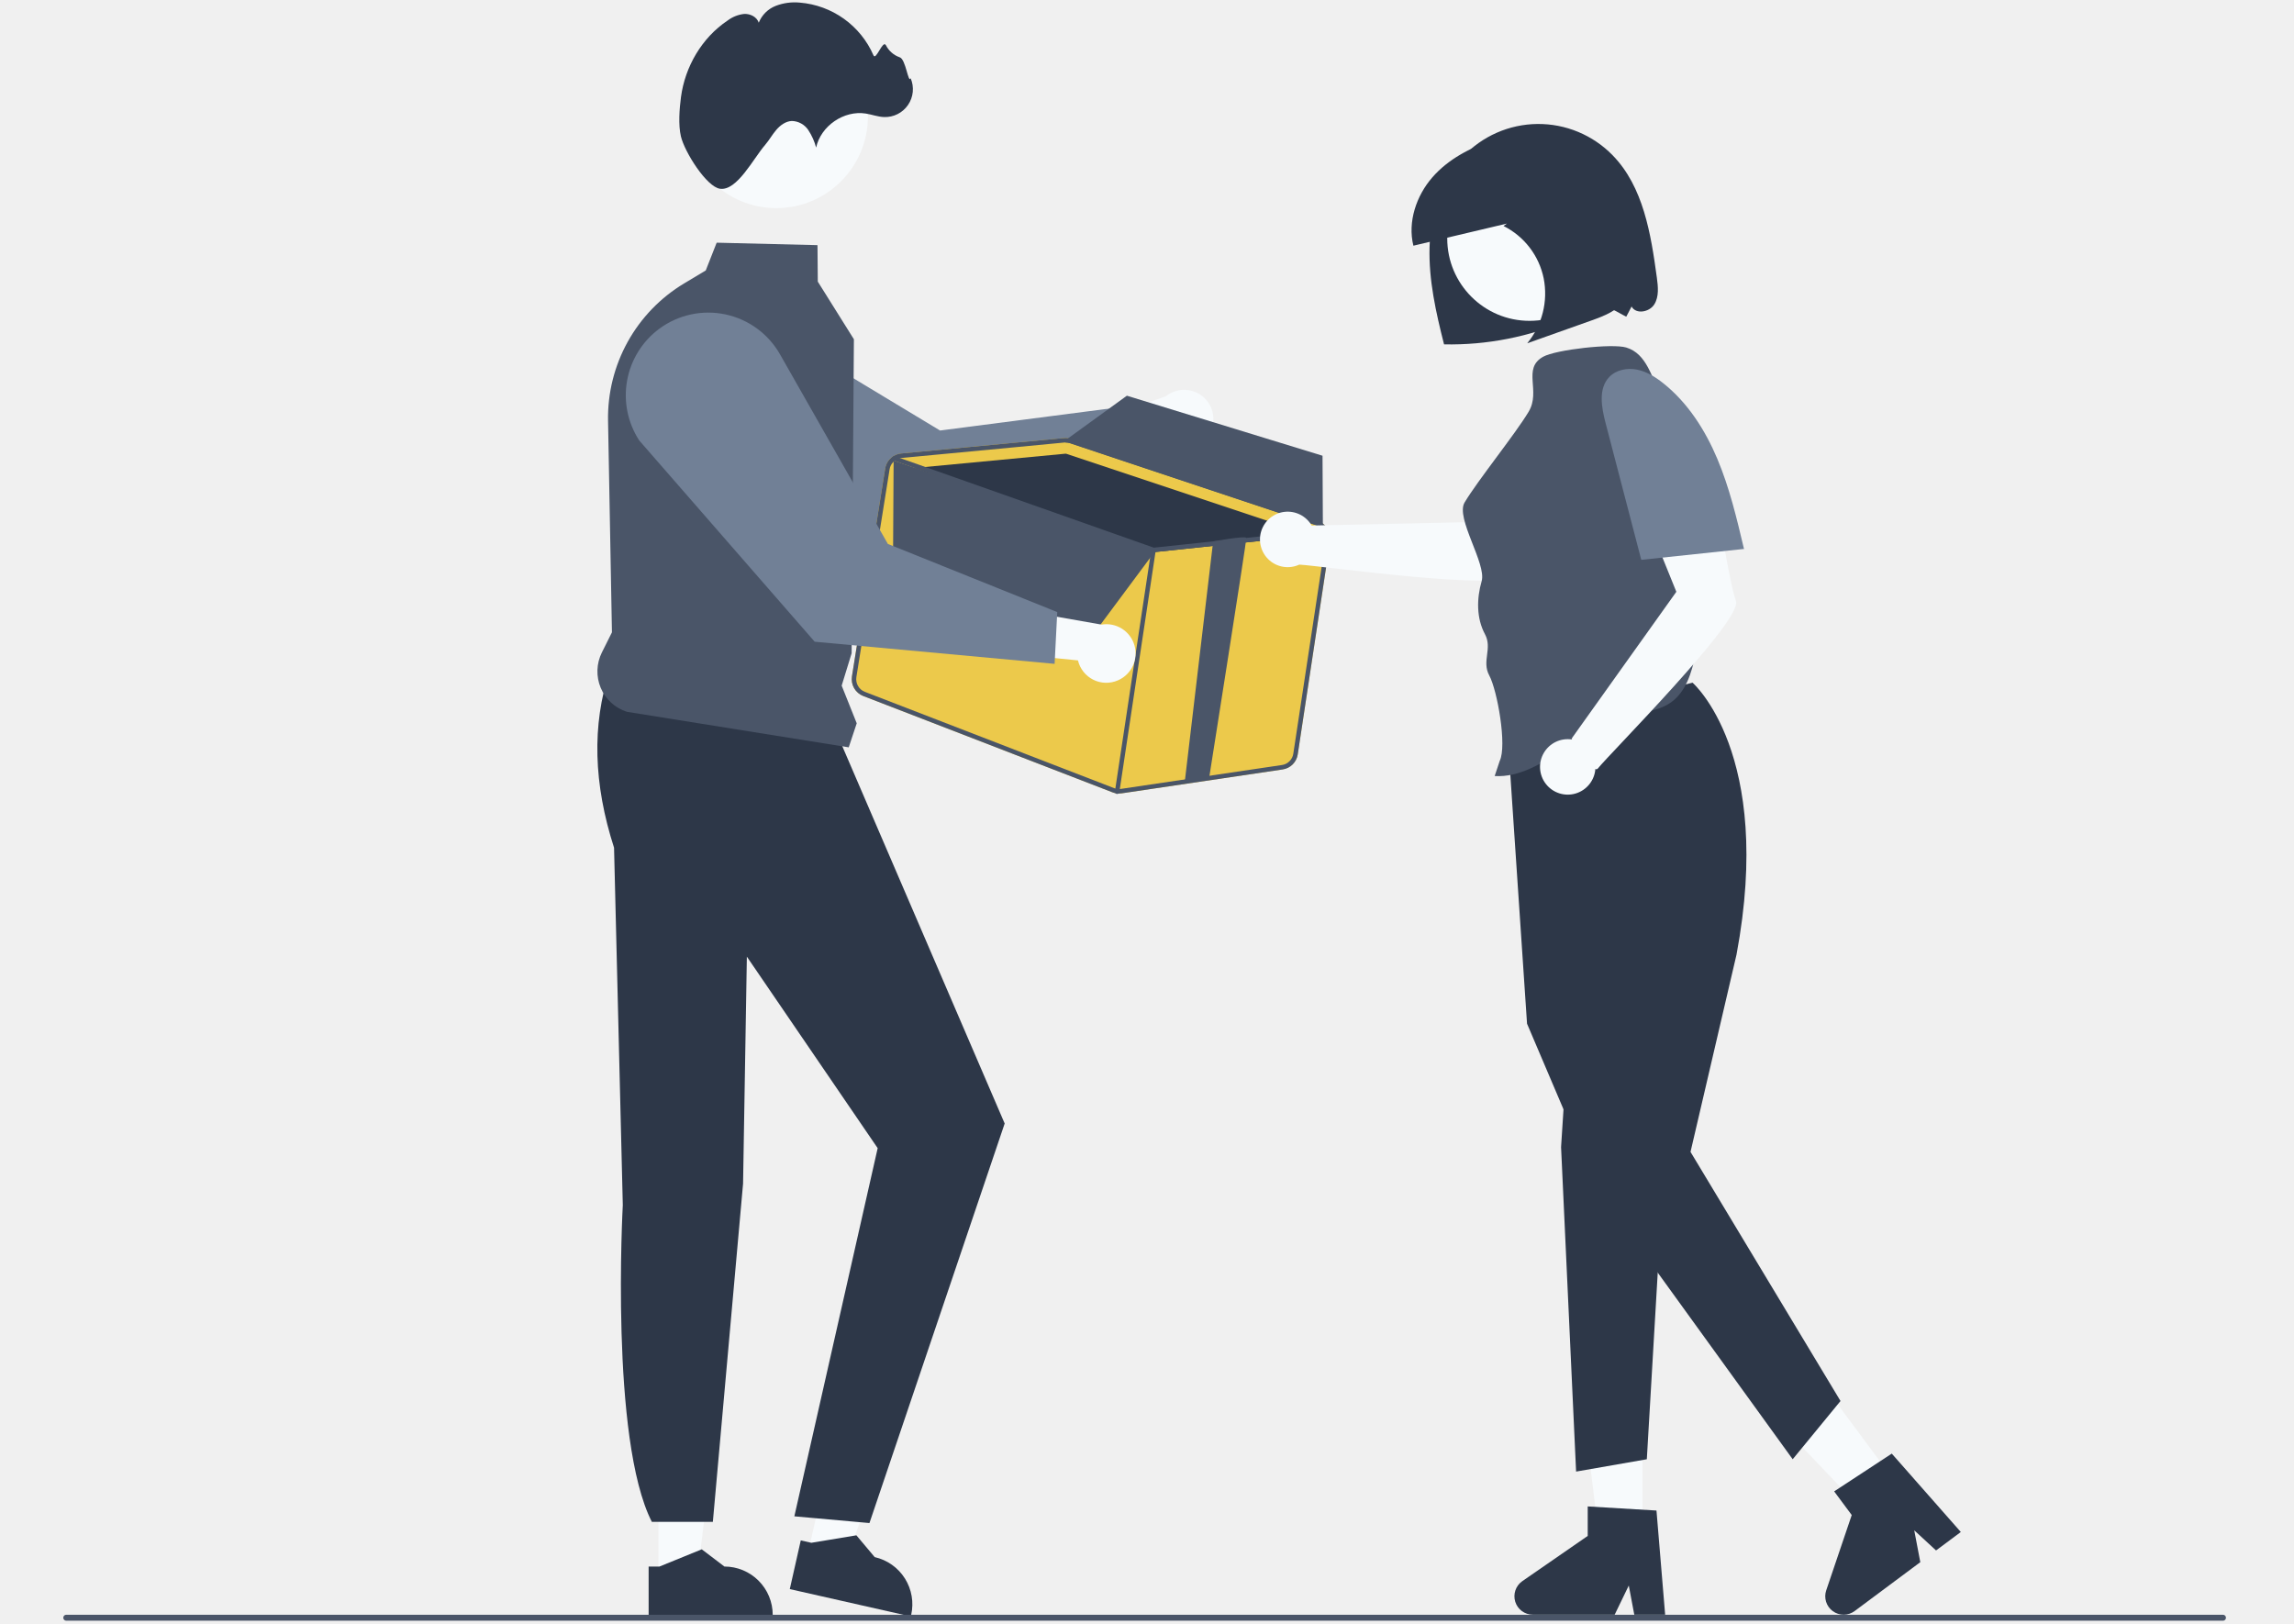
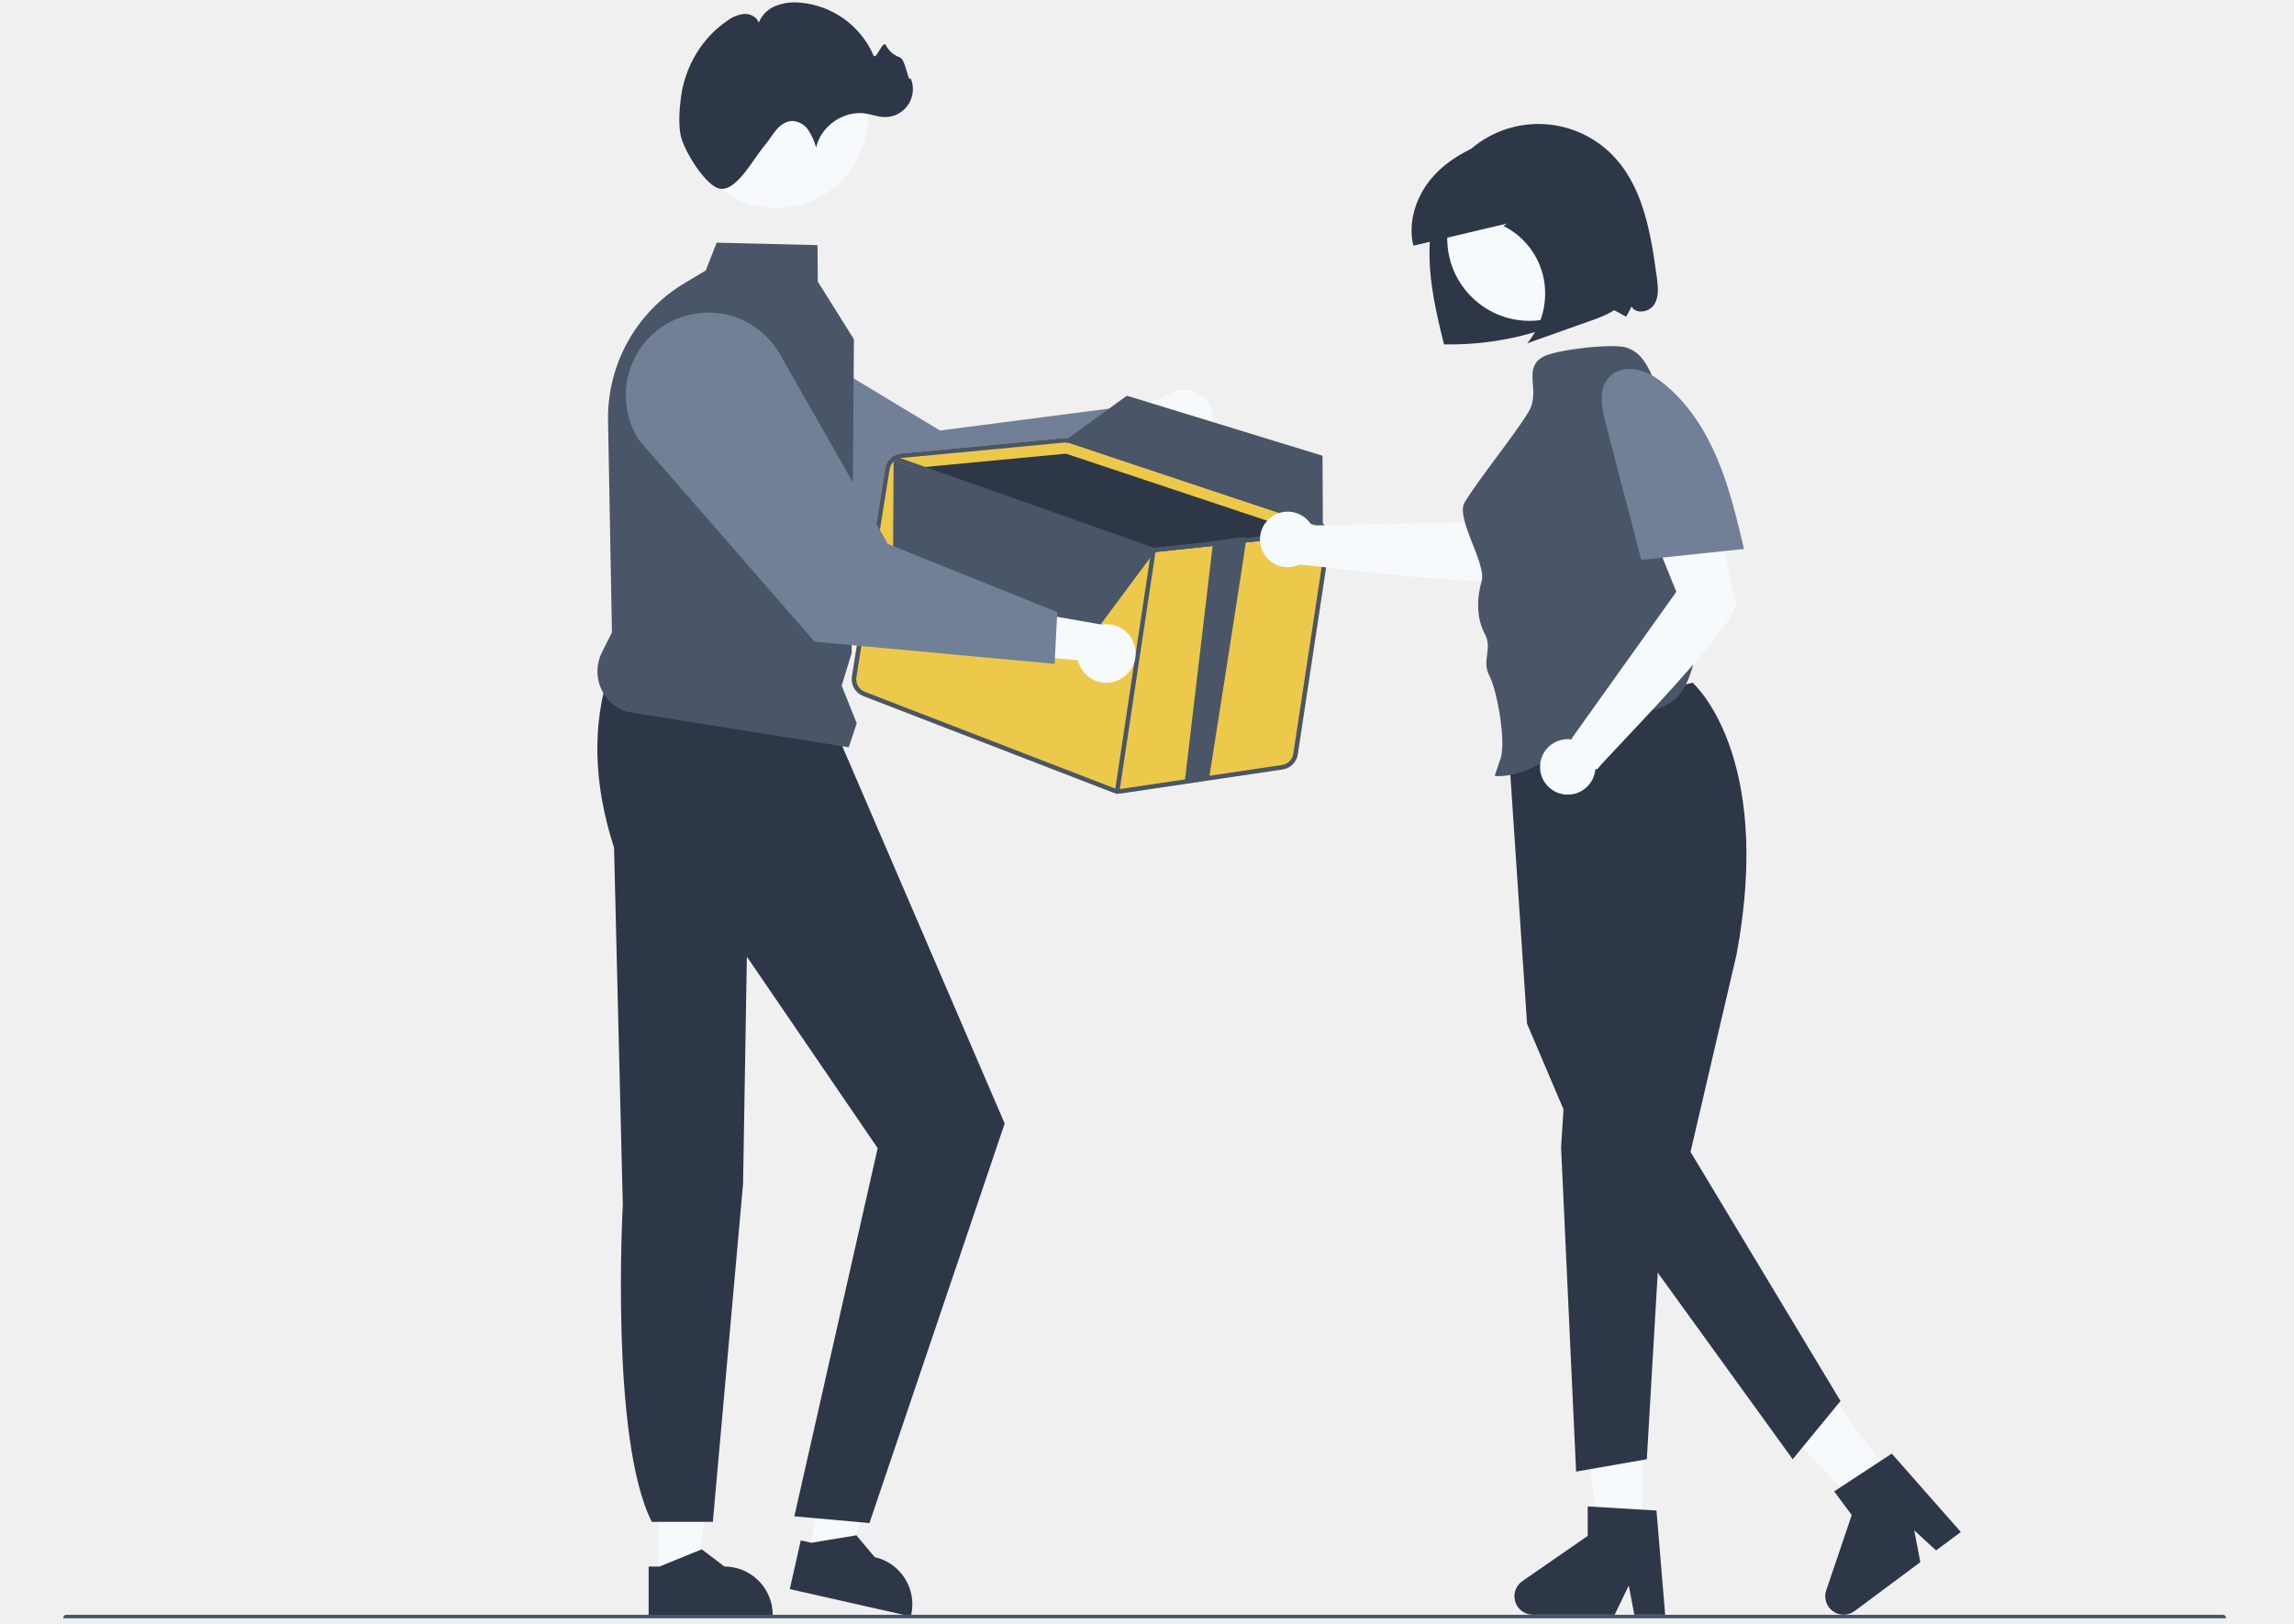
<svg xmlns="http://www.w3.org/2000/svg" width="472" height="334" viewBox="0 0 472 334" fill="none">
  <g clip-path="url(#clip0_291_1514)">
    <path d="M337.937 316.9H329.083L324.869 282.707H337.937V316.9Z" fill="#F7FAFC" />
    <path d="M342.611 332.26H336.261L335.128 326.258L332.225 332.26H315.384C314.577 332.26 313.79 332.002 313.14 331.523C312.49 331.044 312.01 330.369 311.769 329.598C311.529 328.826 311.542 327.998 311.805 327.234C312.068 326.469 312.568 325.81 313.233 325.35L326.681 316.051V309.983L340.827 310.828L342.611 332.26Z" fill="#2D3748" />
    <path d="M390.541 305.712L383.435 311.002L359.675 286.081L370.162 278.273L390.541 305.712Z" fill="#F7FAFC" />
    <path d="M403.445 315.246L398.35 319.04L393.863 314.9L395.111 321.451L381.597 331.513C380.949 331.995 380.164 332.257 379.357 332.261C378.55 332.266 377.762 332.011 377.11 331.536C376.457 331.06 375.973 330.388 375.729 329.617C375.485 328.847 375.493 328.019 375.753 327.253L381.002 311.756L377.386 306.887L389.241 299.114L403.445 315.246Z" fill="#2D3748" />
    <path d="M348.246 140.479C348.246 140.479 365.046 155.011 357.294 196.437L347.831 237.028L378.693 288.289L368.853 300.275L328.732 244.791L314.194 210.646L310.114 149.876L348.246 140.479Z" fill="#2D3748" />
    <path d="M322.207 220.377L321.197 236.045L324.289 302.812L338.84 300.275L341.62 252.738L322.207 220.377Z" fill="#2D3748" />
    <path d="M135.479 324.94L143.397 324.939L147.164 294.361L135.478 294.361L135.479 324.94Z" fill="#F7FAFC" />
    <path d="M133.459 322.352L135.688 322.352L144.39 318.809L149.053 322.351H149.054C151.689 322.351 154.217 323.399 156.08 325.265C157.944 327.131 158.991 329.662 158.991 332.3V332.624L133.46 332.625L133.459 322.352Z" fill="#2D3748" />
    <path d="M166.164 319.944L173.887 321.69L184.289 292.693L172.89 290.116L166.164 319.944Z" fill="#F7FAFC" />
    <path d="M164.763 316.974L166.937 317.465L176.204 315.928L179.973 320.412L179.974 320.412C182.545 320.994 184.78 322.574 186.187 324.805C187.594 327.036 188.059 329.735 187.478 332.309L187.407 332.624L162.503 326.995L164.763 316.974Z" fill="#2D3748" />
    <path d="M125.451 137.998C121.738 149.208 122.131 161.376 126.343 174.436L128.144 247.968C128.144 247.968 125.461 296.188 134.118 313.156H146.673L152.889 243.564L153.67 196.853L180.586 236.261L163.442 312.018L178.895 313.402L206.715 231.187L172.39 151.425L125.451 137.998Z" fill="#2D3748" />
    <path d="M308.279 135.079C308.114 135.776 308.125 136.504 308.31 137.196C308.495 137.889 308.849 138.524 309.341 139.046C309.594 139.313 309.148 139.668 308.897 139.404C308.357 138.825 307.966 138.122 307.76 137.358C307.554 136.593 307.537 135.79 307.713 135.017C307.723 134.943 307.761 134.876 307.82 134.829C307.878 134.782 307.952 134.759 308.026 134.764C308.101 134.773 308.17 134.811 308.217 134.869C308.265 134.928 308.287 135.003 308.279 135.079Z" fill="#E2E8F0" />
    <path d="M248.411 89.913C247.882 90.61 247.206 91.183 246.432 91.59C245.658 91.998 244.804 92.23 243.93 92.271C243.056 92.313 242.184 92.162 241.375 91.829C240.566 91.496 239.84 90.99 239.247 90.346L219.749 98.836L221.648 87.938L239.873 81.546C241.02 80.621 242.466 80.15 243.937 80.221C245.407 80.292 246.801 80.901 247.854 81.932C248.906 82.964 249.544 84.346 249.647 85.817C249.75 87.287 249.31 88.745 248.411 89.913Z" fill="#F7FAFC" />
    <path d="M235.4 93.316L190.112 113.513L190.015 113.478L138.398 95.062C134.553 93.05 131.622 89.643 130.205 85.538C128.787 81.433 128.991 76.941 130.773 72.981C131.762 70.793 133.201 68.84 134.998 67.249C136.794 65.659 138.907 64.467 141.197 63.753C143.486 63.039 145.901 62.819 148.282 63.106C150.663 63.394 152.956 64.183 155.01 65.422L193.423 88.589L230.671 83.756L235.4 93.316Z" fill="#718096" />
    <path d="M458 332.886C458 332.966 457.984 333.046 457.954 333.121C457.923 333.196 457.878 333.264 457.821 333.321C457.764 333.378 457.696 333.423 457.621 333.454C457.547 333.485 457.467 333.5 457.386 333.5H13.631C13.468 333.5 13.312 333.435 13.197 333.32C13.082 333.205 13.017 333.049 13.017 332.886C13.017 332.723 13.082 332.566 13.197 332.451C13.312 332.336 13.468 332.271 13.631 332.271H457.386C457.467 332.271 457.547 332.287 457.621 332.317C457.696 332.348 457.764 332.393 457.821 332.45C457.878 332.508 457.923 332.575 457.954 332.65C457.984 332.725 458 332.805 458 332.886Z" fill="#4A5568" />
    <path d="M174.629 153.781L128.976 146.469C127.779 146.085 126.678 145.447 125.751 144.597C124.823 143.747 124.091 142.706 123.603 141.546C123.115 140.386 122.884 139.134 122.925 137.876C122.966 136.617 123.278 135.383 123.841 134.257L125.911 130.111L125.107 86.55C125.01 80.884 126.405 75.292 129.152 70.337C131.899 65.382 135.901 61.239 140.755 58.324L145.207 55.659L147.457 49.938L168.203 50.445L168.264 57.948L175.693 69.81L175.693 69.859L175.227 134.422L173.179 141.085L176.275 148.835L174.629 153.781Z" fill="#4A5568" />
    <path d="M159.73 42.825C170.141 42.825 178.58 34.376 178.58 23.952C178.58 13.529 170.141 5.079 159.73 5.079C149.319 5.079 140.88 13.529 140.88 23.952C140.88 34.376 149.319 42.825 159.73 42.825Z" fill="#F7FAFC" />
    <path d="M140.101 28.066C139.539 25.695 139.797 22.358 140.115 19.97C140.948 13.71 144.42 7.759 149.695 4.233C150.695 3.473 151.884 3 153.133 2.866C154.381 2.813 155.734 3.482 156.117 4.673C156.431 3.887 156.903 3.174 157.503 2.578C158.103 1.982 158.819 1.516 159.606 1.208C161.188 0.601 162.889 0.372 164.574 0.538C167.841 0.807 170.974 1.957 173.641 3.866C176.307 5.775 178.408 8.37 179.72 11.378C180.224 12.575 181.63 8.152 182.268 9.283C182.854 10.46 183.877 11.359 185.117 11.79C186.367 12.139 186.875 17.296 187.367 16.093C187.749 16.982 187.899 17.953 187.805 18.915C187.711 19.878 187.376 20.801 186.829 21.599C186.283 22.397 185.544 23.043 184.681 23.478C183.818 23.913 182.859 24.122 181.894 24.085C180.622 24.038 179.405 23.569 178.148 23.367C173.652 22.646 168.884 25.91 167.923 30.366C167.579 29.077 167.029 27.853 166.295 26.74C165.922 26.186 165.423 25.73 164.839 25.408C164.254 25.087 163.602 24.91 162.935 24.892C161.656 24.939 160.532 25.777 159.702 26.752C158.872 27.728 158.249 28.866 157.413 29.836C154.96 32.684 151.642 39.324 148.147 38.839C145.388 38.457 140.869 31.304 140.101 28.066Z" fill="#2D3748" />
    <path d="M273.677 111.299C273.809 110.439 273.632 109.56 273.179 108.817C272.725 108.075 272.023 107.517 271.197 107.243L220.434 90.316C219.947 90.153 219.432 90.094 218.921 90.142L206.197 91.347L198.897 92.04L185.424 93.315C184.611 93.393 183.846 93.739 183.25 94.298C182.654 94.858 182.261 95.6 182.131 96.408L175.291 139.19C175.161 140.024 175.32 140.878 175.74 141.61C176.161 142.342 176.818 142.908 177.604 143.216L228.897 163.039C229.138 163.133 229.388 163.2 229.643 163.24C230.015 163.3 230.393 163.303 230.766 163.248L263.91 158.33C264.692 158.217 265.416 157.854 265.976 157.296C266.535 156.738 266.9 156.014 267.017 155.232L273.677 111.299Z" fill="#ECC94B" />
    <path d="M178.767 140.201L230.06 160.024C230.135 160.054 230.216 160.063 230.296 160.052L263.436 155.134C263.534 155.12 263.625 155.075 263.695 155.005C263.765 154.935 263.811 154.844 263.825 154.746L270.489 110.813C270.504 110.706 270.482 110.597 270.425 110.504C270.369 110.412 270.282 110.342 270.18 110.306L269.839 110.19L219.413 93.382C219.39 93.374 219.367 93.368 219.342 93.365C219.303 93.358 219.263 93.356 219.224 93.359L188.19 96.299L185.727 96.53C185.626 96.541 185.531 96.585 185.457 96.654C185.383 96.724 185.334 96.816 185.317 96.917L178.478 139.696C178.461 139.801 178.481 139.908 178.533 140C178.586 140.092 178.668 140.163 178.767 140.201Z" fill="#ECC94B" />
    <path d="M188.19 96.299L219.224 93.359C219.264 93.356 219.303 93.358 219.343 93.365C219.367 93.368 219.39 93.374 219.413 93.382L269.839 110.19L256.538 111.6L251.56 112.125L237.395 113.624C237.354 113.626 237.312 113.625 237.271 113.622C237.246 113.614 237.22 113.607 237.19 113.599L188.19 96.299Z" fill="#2D3748" />
    <path d="M177.603 143.218L228.896 163.041C229.138 163.134 229.389 163.2 229.645 163.237C230.016 163.299 230.395 163.303 230.768 163.251L263.908 158.333C264.69 158.219 265.414 157.856 265.974 157.298C266.534 156.739 266.9 156.015 267.017 155.233L273.676 111.299C273.775 110.652 273.7 109.99 273.46 109.38C273.427 109.299 273.393 109.218 273.354 109.142C273.09 108.585 272.688 108.105 272.186 107.748C271.884 107.531 271.551 107.361 271.198 107.244L271.138 107.223L220.437 90.315C220.23 90.249 220.018 90.198 219.804 90.161C219.511 90.12 219.214 90.114 218.919 90.144L206.198 91.345L198.897 92.042L185.423 93.316C184.871 93.367 184.339 93.543 183.866 93.831C183.829 93.849 183.794 93.87 183.761 93.894C183.738 93.909 183.715 93.926 183.694 93.944C183.281 94.227 182.929 94.591 182.661 95.014C182.392 95.436 182.213 95.91 182.133 96.404L175.288 139.189C175.159 140.024 175.318 140.878 175.738 141.611C176.159 142.344 176.817 142.911 177.603 143.218ZM183.041 96.554C183.124 96.041 183.351 95.562 183.696 95.174C183.8 95.049 183.917 94.935 184.045 94.834C184.392 94.552 184.804 94.36 185.243 94.274C185.33 94.256 185.418 94.244 185.506 94.237L208.194 92.091L219.008 91.061C219.081 91.052 219.149 91.053 219.216 91.049C219.38 91.046 219.544 91.058 219.705 91.086C219.854 91.105 220 91.14 220.141 91.19L270.902 108.118C270.942 108.133 270.977 108.146 271.017 108.16C271.479 108.332 271.884 108.628 272.19 109.015C272.431 109.311 272.607 109.654 272.707 110.023C272.806 110.392 272.827 110.778 272.768 111.155L266.103 155.093C266.015 155.679 265.742 156.222 265.323 156.64C264.905 157.059 264.363 157.332 263.777 157.418L230.632 162.335C230.158 162.404 229.674 162.348 229.228 162.175L177.934 142.358C177.346 142.126 176.854 141.701 176.539 141.152C176.225 140.603 176.105 139.964 176.201 139.339L183.041 96.554Z" fill="#4A5568" />
    <path d="M183.584 94.177C183.611 94.1 183.659 94.031 183.722 93.978C183.743 93.961 183.765 93.946 183.789 93.933C183.81 93.924 183.832 93.911 183.854 93.902C183.957 93.861 184.071 93.859 184.175 93.897L185.243 94.274L237.401 112.696L249.608 111.404L256.439 110.683L270.897 109.15L272.19 109.015L272.441 108.987C272.549 108.977 272.658 109.005 272.747 109.067C272.837 109.128 272.902 109.22 272.932 109.324C272.939 109.348 272.944 109.373 272.946 109.398C272.956 109.498 272.934 109.598 272.883 109.684C272.832 109.77 272.754 109.836 272.662 109.874C272.621 109.891 272.578 109.903 272.534 109.909L270.776 110.093L256.538 111.6L251.56 112.125L237.395 113.624C237.354 113.626 237.312 113.625 237.271 113.622C237.246 113.615 237.22 113.607 237.19 113.599L184.045 94.834L183.864 94.77C183.823 94.756 183.784 94.735 183.751 94.707C183.67 94.648 183.611 94.565 183.581 94.47C183.551 94.374 183.552 94.272 183.584 94.177Z" fill="#4A5568" />
    <path d="M229.784 163.372C229.664 163.353 229.557 163.287 229.485 163.188C229.413 163.09 229.383 162.968 229.401 162.847L236.889 113.095C236.908 112.974 236.973 112.866 237.071 112.793C237.17 112.72 237.293 112.69 237.414 112.708L237.418 112.708C237.538 112.728 237.646 112.794 237.717 112.892C237.789 112.99 237.819 113.113 237.801 113.233L230.313 162.985C230.295 163.106 230.229 163.215 230.131 163.287C230.032 163.36 229.909 163.391 229.788 163.372L229.784 163.372Z" fill="#4A5568" />
    <path d="M248.765 160.216L243.785 160.742L249.61 111.403C249.61 111.403 256.261 110.197 256.439 110.681C256.549 110.969 248.812 159.899 248.765 160.216Z" fill="#4A5568" />
    <path d="M183.866 94.769L183.731 117.269L223.515 132.447L237.801 113.233L183.866 94.769Z" fill="#4A5568" />
    <path d="M272.191 109.015C271.858 108.597 271.411 108.285 270.903 108.118L220.143 91.19C220.001 91.142 219.855 91.107 219.706 91.084C219.544 91.056 219.38 91.043 219.216 91.047L219.298 90.532L219.806 90.163L231.86 81.426L272.115 93.778L272.185 107.749L272.191 109.015Z" fill="#4A5568" />
    <path d="M230.001 140.004C229.199 140.353 228.33 140.522 227.456 140.498C226.581 140.475 225.723 140.259 224.941 139.868C224.158 139.476 223.471 138.917 222.928 138.231C222.385 137.544 221.998 136.747 221.796 135.895L200.641 133.755L207.621 125.179L226.639 128.526C228.092 128.28 229.583 128.577 230.832 129.359C232.08 130.141 232.998 131.355 233.413 132.77C233.827 134.185 233.709 135.703 233.08 137.036C232.451 138.369 231.356 139.426 230.001 140.004Z" fill="#F7FAFC" />
    <path d="M216.99 136.602L167.621 132.048L167.554 131.97L131.523 90.635C129.152 86.998 128.259 82.591 129.028 78.316C129.796 74.041 132.168 70.222 135.657 67.641C137.587 66.216 139.797 65.217 142.141 64.709C144.485 64.201 146.91 64.197 149.256 64.695C151.602 65.193 153.816 66.183 155.752 67.599C157.688 69.016 159.303 70.827 160.49 72.913L182.682 111.928L217.534 125.948L216.99 136.602Z" fill="#718096" />
    <path d="M340.902 57.112C339.676 48.108 338.138 38.441 331.796 31.942C329.783 29.879 327.374 28.246 324.714 27.141C322.055 26.036 319.199 25.482 316.319 25.512C313.439 25.541 310.596 26.155 307.959 27.315C305.323 28.475 302.948 30.157 300.979 32.261C296.362 37.192 294.323 44.117 294.136 50.874C293.949 57.63 295.452 64.312 297.12 70.862C305.943 71.038 314.702 69.312 322.8 65.801C324.826 64.921 326.818 63.926 328.958 63.381C331.097 62.836 332.622 64.208 334.613 65.164L335.705 63.07C336.599 64.736 339.369 64.242 340.373 62.64C341.377 61.038 341.157 58.986 340.902 57.112Z" fill="#2D3748" />
    <path d="M305.926 107.367L269.883 108.139C269.329 107.181 268.51 106.404 267.523 105.904C266.537 105.404 265.427 105.202 264.329 105.322C263.23 105.442 262.189 105.879 261.334 106.58C260.479 107.281 259.846 108.216 259.511 109.271C259.177 110.326 259.157 111.456 259.452 112.522C259.747 113.589 260.345 114.546 261.174 115.278C262.003 116.011 263.027 116.486 264.12 116.646C265.214 116.806 266.331 116.645 267.335 116.182C272.115 116.454 309.514 121.768 311.745 118.343C314.01 114.867 326.098 102.599 326.098 102.599L316.806 89.355L305.926 107.367Z" fill="#F7FAFC" />
    <path d="M314.709 66.02C324.062 66.02 331.644 58.429 331.644 49.065C331.644 39.7 324.062 32.109 314.709 32.109C305.356 32.109 297.775 39.7 297.775 49.065C297.775 58.429 305.356 66.02 314.709 66.02Z" fill="#F7FAFC" />
    <path d="M341.832 81.688C339.837 77.711 338.867 72.799 334.613 71.51C331.74 70.639 320.12 71.944 317.501 73.413C313.146 75.858 317.093 80.438 314.523 84.725C311.73 89.384 304.139 98.736 301.345 103.396C299.425 106.599 305.893 116.002 304.855 119.59C303.817 123.179 303.767 127.207 305.536 130.496C307.119 133.441 304.828 136.046 306.42 138.985C308.076 142.043 310.108 153.473 308.567 156.59L307.535 159.689C317.773 160.291 326.38 148.046 336.554 146.756C339.081 146.435 341.705 146.017 343.787 144.548C346.855 142.385 348.067 138.46 348.825 134.781C352.472 116.798 350.011 98.11 341.832 81.688Z" fill="#4A5568" />
    <path d="M357.181 123.676C355.755 119.779 353.174 102.741 353.174 102.741L337.016 102.267L344.915 121.774L323.359 151.988C323.359 151.988 323.399 152.054 323.472 152.173C322.338 151.991 321.176 152.155 320.138 152.645C319.1 153.135 318.233 153.928 317.652 154.919C317.071 155.91 316.802 157.053 316.881 158.2C316.96 159.347 317.382 160.443 318.093 161.345C318.805 162.247 319.771 162.913 320.867 163.256C321.962 163.599 323.136 163.603 324.233 163.267C325.331 162.932 326.302 162.272 327.019 161.375C327.737 160.478 328.167 159.384 328.253 158.238C328.332 158.284 328.425 158.3 328.515 158.285C328.606 158.269 328.688 158.223 328.747 158.153C331.146 155.14 358.607 127.573 357.181 123.676Z" fill="#F7FAFC" />
    <path d="M358.824 112.916C357.341 106.649 355.847 100.348 353.346 94.414C350.846 88.48 347.267 82.875 342.232 78.866C340.622 77.584 338.823 76.453 336.805 76.054C334.788 75.656 332.514 76.102 331.097 77.594C328.829 79.982 329.512 83.815 330.343 87.003C332.796 96.402 335.248 105.802 337.7 115.201C344.782 114.45 351.864 113.698 358.946 112.947L358.824 112.916Z" fill="#718096" />
    <path d="M335.459 51.416C334.836 47.315 334.184 43.179 332.719 39.317C331.254 35.455 328.892 31.837 325.505 29.649C320.141 26.185 313.196 26.854 307.182 28.846C302.532 30.387 297.992 32.729 294.712 36.494C291.432 40.26 289.59 45.632 290.81 50.556C297.225 49.038 303.64 47.52 310.055 46.003L309.353 46.5C311.459 47.551 313.298 49.07 314.731 50.939C316.164 52.809 317.152 54.981 317.622 57.29C318.08 59.627 318.015 62.037 317.429 64.346C316.843 66.655 315.752 68.804 314.235 70.639C318.61 69.085 322.985 67.531 327.36 65.977C330.061 65.018 332.951 63.913 334.552 61.453C336.409 58.601 335.977 54.82 335.459 51.416Z" fill="#2D3748" />
  </g>
  <defs>
    <clipPath id="clip0_291_1514">
-       <rect width="472" height="333" fill="white" transform="translate(0 0.5)" />
+       <rect width="472" height="333" fill="white" transform="transand(0 0.5)" />
    </clipPath>
  </defs>
</svg>
